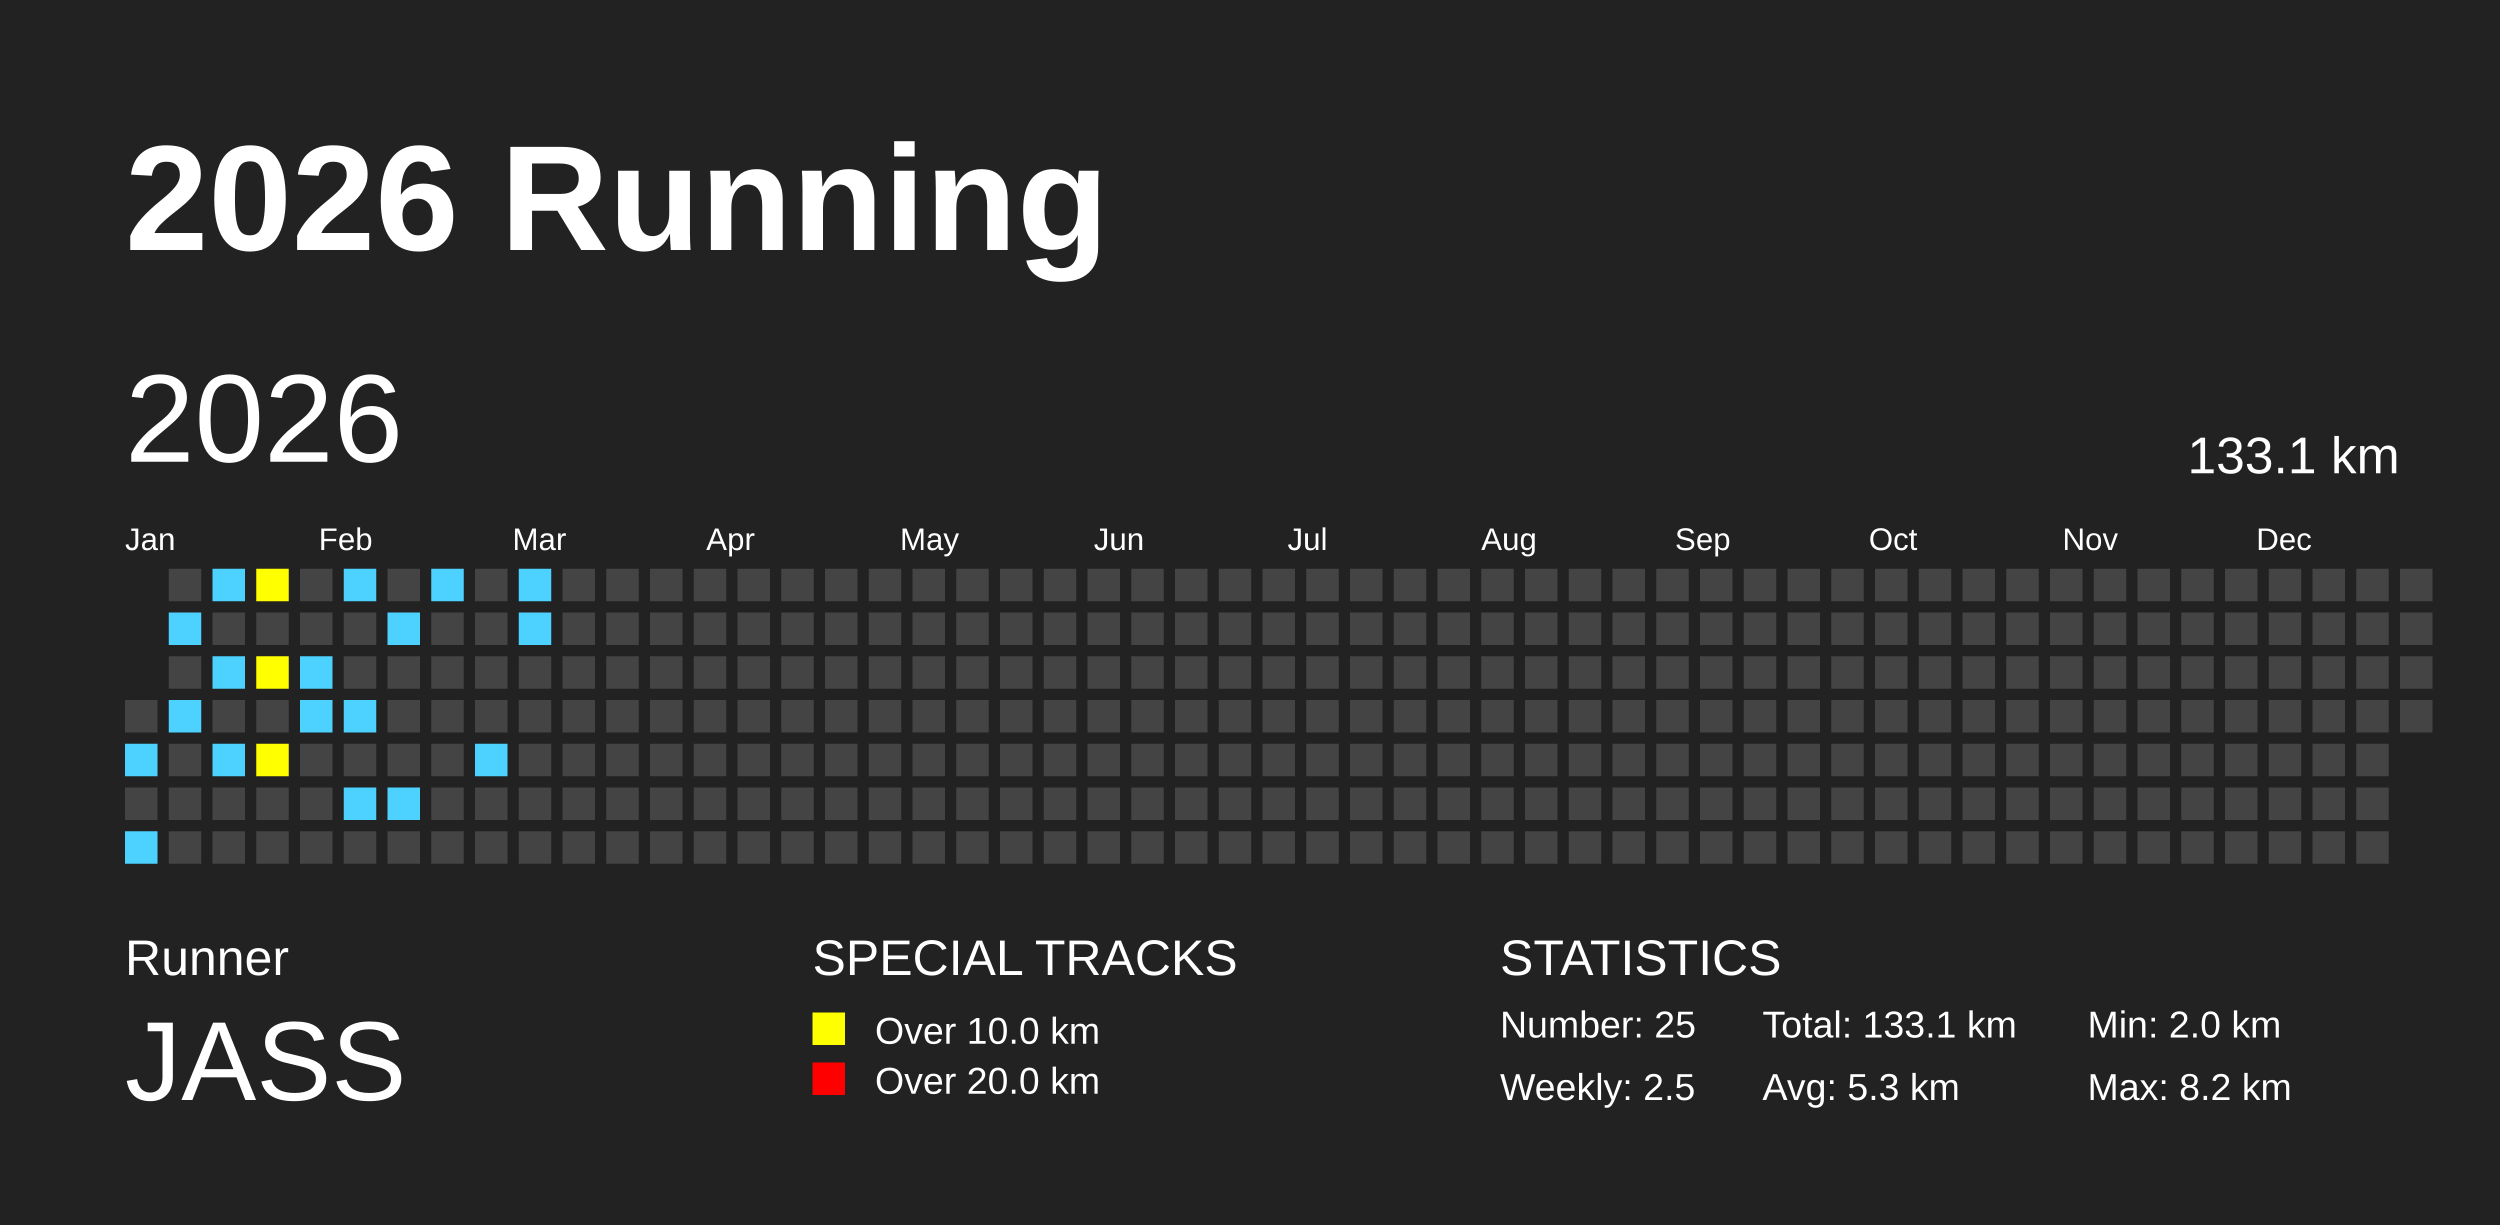
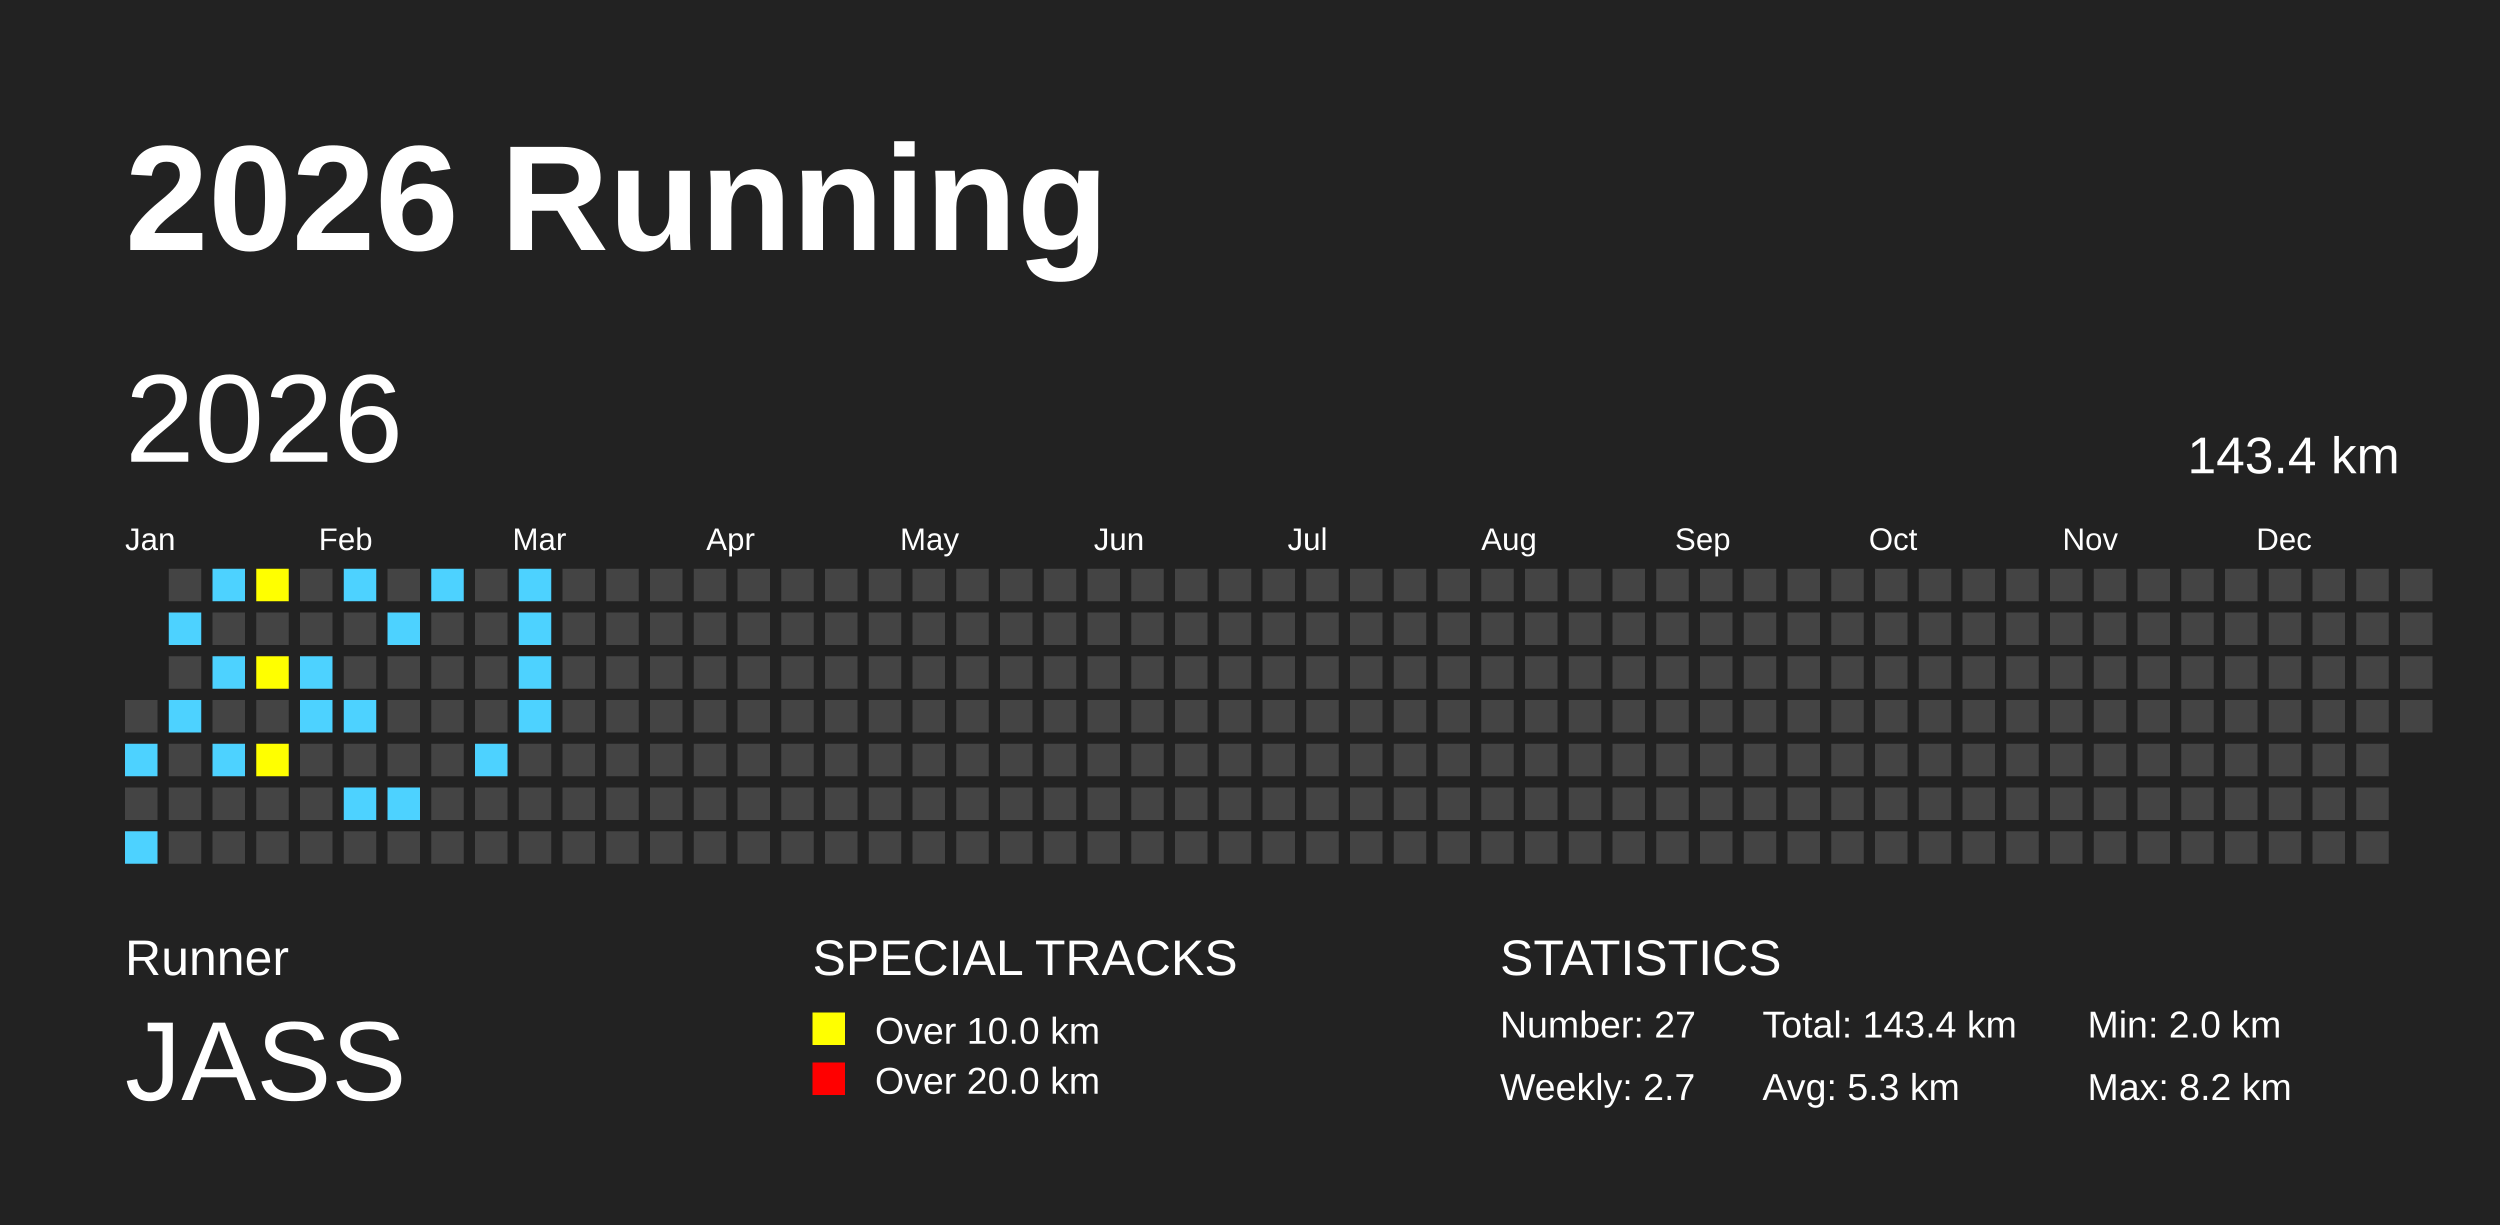
<svg xmlns="http://www.w3.org/2000/svg" baseProfile="full" height="98mm" version="1.1" viewBox="0,0,200,98" width="200mm">
  <defs />
  <rect fill="#222222" height="98" width="200" x="0" y="0" />
  <text fill="#FFFFFF" style="font-size:12px; font-family:Arial; font-weight:bold;" x="10" y="20">2026 Running</text>
  <text fill="#FFFFFF" style="font-size:4px; font-family:Arial" x="10" y="78">Runner</text>
  <text fill="#FFFFFF" style="font-size:9px; font-family:Arial" x="10" y="88">JASS</text>
  <text fill="#FFFFFF" style="font-size:4px; font-family:Arial" x="65" y="78">SPECIAL TRACKS</text>
  <rect fill="yellow" height="2.6" width="2.6" x="65" y="81" />
  <text fill="#FFFFFF" style="font-size:3px; font-family:Arial" x="70" y="83.5">Over 10.0 km</text>
  <rect fill="red" height="2.6" width="2.6" x="65" y="85" />
  <text fill="#FFFFFF" style="font-size:3px; font-family:Arial" x="70" y="87.5">Over 20.0 km</text>
  <text fill="#FFFFFF" style="font-size:4px; font-family:Arial" x="120" y="78">STATISTICS</text>
-   <text fill="#FFFFFF" style="font-size:3px; font-family:Arial" x="120" y="83">Number: 25</text>
-   <text fill="#FFFFFF" style="font-size:3px; font-family:Arial" x="120" y="88">Weekly: 2.5</text>
-   <text fill="#FFFFFF" style="font-size:3px; font-family:Arial" x="141" y="83">Total: 133.1 km</text>
+   <text fill="#FFFFFF" style="font-size:3px; font-family:Arial" x="120" y="83">Number: 27</text>
+   <text fill="#FFFFFF" style="font-size:3px; font-family:Arial" x="120" y="88">Weekly: 2.7</text>
+   <text fill="#FFFFFF" style="font-size:3px; font-family:Arial" x="141" y="83">Total: 143.4 km</text>
  <text fill="#FFFFFF" style="font-size:3px; font-family:Arial" x="141" y="88">Avg: 5.3 km</text>
  <text fill="#FFFFFF" style="font-size:3px; font-family:Arial" x="167" y="83">Min: 2.0 km</text>
  <text fill="#FFFFFF" style="font-size:3px; font-family:Arial" x="167" y="88">Max: 8.2 km</text>
  <text dominant-baseline="hanging" fill="#FFFFFF" style="font-size:10.0px; font-family:Arial;" x="10" y="30">2026</text>
-   <text dominant-baseline="hanging" fill="#FFFFFF" style="font-size:4.125px; font-family:Arial;" x="175" y="35">133.1 km</text>
+   <text dominant-baseline="hanging" fill="#FFFFFF" style="font-size:4.125px; font-family:Arial;" x="175" y="35">143.4 km</text>
  <text fill="#FFFFFF" style="font-size:2.5px; font-family:Arial" x="10.0" y="44">Jan</text>
  <text fill="#FFFFFF" style="font-size:2.5px; font-family:Arial" x="25.5" y="44">Feb</text>
  <text fill="#FFFFFF" style="font-size:2.5px; font-family:Arial" x="41.0" y="44">Mar</text>
  <text fill="#FFFFFF" style="font-size:2.5px; font-family:Arial" x="56.5" y="44">Apr</text>
  <text fill="#FFFFFF" style="font-size:2.5px; font-family:Arial" x="72.0" y="44">May</text>
  <text fill="#FFFFFF" style="font-size:2.5px; font-family:Arial" x="87.5" y="44">Jun</text>
  <text fill="#FFFFFF" style="font-size:2.5px; font-family:Arial" x="103.0" y="44">Jul</text>
  <text fill="#FFFFFF" style="font-size:2.5px; font-family:Arial" x="118.5" y="44">Aug</text>
  <text fill="#FFFFFF" style="font-size:2.5px; font-family:Arial" x="134.0" y="44">Sep</text>
  <text fill="#FFFFFF" style="font-size:2.5px; font-family:Arial" x="149.5" y="44">Oct</text>
  <text fill="#FFFFFF" style="font-size:2.5px; font-family:Arial" x="165.0" y="44">Nov</text>
  <text fill="#FFFFFF" style="font-size:2.5px; font-family:Arial" x="180.5" y="44">Dec</text>
  <rect fill="#444444" height="2.6" width="2.6" x="10.0" y="56.0" />
  <rect fill="#4DD2FF" height="2.6" width="2.6" x="10.0" y="59.5" />
  <rect fill="#444444" height="2.6" width="2.6" x="10.0" y="63.0" />
  <rect fill="#4DD2FF" height="2.6" width="2.6" x="10.0" y="66.5" />
  <rect fill="#444444" height="2.6" width="2.6" x="13.5" y="45.5" />
  <rect fill="#4DD2FF" height="2.6" width="2.6" x="13.5" y="49.0" />
  <rect fill="#444444" height="2.6" width="2.6" x="13.5" y="52.5" />
  <rect fill="#4DD2FF" height="2.6" width="2.6" x="13.5" y="56.0" />
  <rect fill="#444444" height="2.6" width="2.6" x="13.5" y="59.5" />
  <rect fill="#444444" height="2.6" width="2.6" x="13.5" y="63.0" />
  <rect fill="#444444" height="2.6" width="2.6" x="13.5" y="66.5" />
  <rect fill="#4DD2FF" height="2.6" width="2.6" x="17.0" y="45.5" />
  <rect fill="#444444" height="2.6" width="2.6" x="17.0" y="49.0" />
  <rect fill="#4DD2FF" height="2.6" width="2.6" x="17.0" y="52.5" />
  <rect fill="#444444" height="2.6" width="2.6" x="17.0" y="56.0" />
  <rect fill="#4DD2FF" height="2.6" width="2.6" x="17.0" y="59.5" />
  <rect fill="#444444" height="2.6" width="2.6" x="17.0" y="63.0" />
  <rect fill="#444444" height="2.6" width="2.6" x="17.0" y="66.5" />
  <rect fill="yellow" height="2.6" width="2.6" x="20.5" y="45.5" />
  <rect fill="#444444" height="2.6" width="2.6" x="20.5" y="49.0" />
  <rect fill="yellow" height="2.6" width="2.6" x="20.5" y="52.5" />
  <rect fill="#444444" height="2.6" width="2.6" x="20.5" y="56.0" />
  <rect fill="yellow" height="2.6" width="2.6" x="20.5" y="59.5" />
  <rect fill="#444444" height="2.6" width="2.6" x="20.5" y="63.0" />
  <rect fill="#444444" height="2.6" width="2.6" x="20.5" y="66.5" />
  <rect fill="#444444" height="2.6" width="2.6" x="24.0" y="45.5" />
  <rect fill="#444444" height="2.6" width="2.6" x="24.0" y="49.0" />
  <rect fill="#4DD2FF" height="2.6" width="2.6" x="24.0" y="52.5" />
  <rect fill="#4DD2FF" height="2.6" width="2.6" x="24.0" y="56.0" />
  <rect fill="#444444" height="2.6" width="2.6" x="24.0" y="59.5" />
  <rect fill="#444444" height="2.6" width="2.6" x="24.0" y="63.0" />
  <rect fill="#444444" height="2.6" width="2.6" x="24.0" y="66.5" />
  <rect fill="#4DD2FF" height="2.6" width="2.6" x="27.5" y="45.5" />
  <rect fill="#444444" height="2.6" width="2.6" x="27.5" y="49.0" />
  <rect fill="#444444" height="2.6" width="2.6" x="27.5" y="52.5" />
  <rect fill="#4DD2FF" height="2.6" width="2.6" x="27.5" y="56.0" />
  <rect fill="#444444" height="2.6" width="2.6" x="27.5" y="59.5" />
  <rect fill="#4DD2FF" height="2.6" width="2.6" x="27.5" y="63.0" />
  <rect fill="#444444" height="2.6" width="2.6" x="27.5" y="66.5" />
  <rect fill="#444444" height="2.6" width="2.6" x="31.0" y="45.5" />
  <rect fill="#4DD2FF" height="2.6" width="2.6" x="31.0" y="49.0" />
  <rect fill="#444444" height="2.6" width="2.6" x="31.0" y="52.5" />
  <rect fill="#444444" height="2.6" width="2.6" x="31.0" y="56.0" />
  <rect fill="#444444" height="2.6" width="2.6" x="31.0" y="59.5" />
  <rect fill="#4DD2FF" height="2.6" width="2.6" x="31.0" y="63.0" />
  <rect fill="#444444" height="2.6" width="2.6" x="31.0" y="66.5" />
  <rect fill="#4DD2FF" height="2.6" width="2.6" x="34.5" y="45.5" />
  <rect fill="#444444" height="2.6" width="2.6" x="34.5" y="49.0" />
  <rect fill="#444444" height="2.6" width="2.6" x="34.5" y="52.5" />
  <rect fill="#444444" height="2.6" width="2.6" x="34.5" y="56.0" />
  <rect fill="#444444" height="2.6" width="2.6" x="34.5" y="59.5" />
  <rect fill="#444444" height="2.6" width="2.6" x="34.5" y="63.0" />
  <rect fill="#444444" height="2.6" width="2.6" x="34.5" y="66.5" />
  <rect fill="#444444" height="2.6" width="2.6" x="38.0" y="45.5" />
  <rect fill="#444444" height="2.6" width="2.6" x="38.0" y="49.0" />
  <rect fill="#444444" height="2.6" width="2.6" x="38.0" y="52.5" />
  <rect fill="#444444" height="2.6" width="2.6" x="38.0" y="56.0" />
  <rect fill="#4DD2FF" height="2.6" width="2.6" x="38.0" y="59.5" />
  <rect fill="#444444" height="2.6" width="2.6" x="38.0" y="63.0" />
  <rect fill="#444444" height="2.6" width="2.6" x="38.0" y="66.5" />
  <rect fill="#4DD2FF" height="2.6" width="2.6" x="41.5" y="45.5" />
  <rect fill="#4DD2FF" height="2.6" width="2.6" x="41.5" y="49.0" />
-   <rect fill="#444444" height="2.6" width="2.6" x="41.5" y="52.5" />
-   <rect fill="#444444" height="2.6" width="2.6" x="41.5" y="56.0" />
+   <rect fill="#4DD2FF" height="2.6" width="2.6" x="41.5" y="52.5" />
+   <rect fill="#4DD2FF" height="2.6" width="2.6" x="41.5" y="56.0" />
  <rect fill="#444444" height="2.6" width="2.6" x="41.5" y="59.5" />
  <rect fill="#444444" height="2.6" width="2.6" x="41.5" y="63.0" />
  <rect fill="#444444" height="2.6" width="2.6" x="41.5" y="66.5" />
  <rect fill="#444444" height="2.6" width="2.6" x="45.0" y="45.5" />
  <rect fill="#444444" height="2.6" width="2.6" x="45.0" y="49.0" />
  <rect fill="#444444" height="2.6" width="2.6" x="45.0" y="52.5" />
  <rect fill="#444444" height="2.6" width="2.6" x="45.0" y="56.0" />
  <rect fill="#444444" height="2.6" width="2.6" x="45.0" y="59.5" />
  <rect fill="#444444" height="2.6" width="2.6" x="45.0" y="63.0" />
  <rect fill="#444444" height="2.6" width="2.6" x="45.0" y="66.5" />
  <rect fill="#444444" height="2.6" width="2.6" x="48.5" y="45.5" />
  <rect fill="#444444" height="2.6" width="2.6" x="48.5" y="49.0" />
  <rect fill="#444444" height="2.6" width="2.6" x="48.5" y="52.5" />
  <rect fill="#444444" height="2.6" width="2.6" x="48.5" y="56.0" />
  <rect fill="#444444" height="2.6" width="2.6" x="48.5" y="59.5" />
  <rect fill="#444444" height="2.6" width="2.6" x="48.5" y="63.0" />
  <rect fill="#444444" height="2.6" width="2.6" x="48.5" y="66.5" />
  <rect fill="#444444" height="2.6" width="2.6" x="52.0" y="45.5" />
  <rect fill="#444444" height="2.6" width="2.6" x="52.0" y="49.0" />
  <rect fill="#444444" height="2.6" width="2.6" x="52.0" y="52.5" />
  <rect fill="#444444" height="2.6" width="2.6" x="52.0" y="56.0" />
  <rect fill="#444444" height="2.6" width="2.6" x="52.0" y="59.5" />
  <rect fill="#444444" height="2.6" width="2.6" x="52.0" y="63.0" />
  <rect fill="#444444" height="2.6" width="2.6" x="52.0" y="66.5" />
  <rect fill="#444444" height="2.6" width="2.6" x="55.5" y="45.5" />
  <rect fill="#444444" height="2.6" width="2.6" x="55.5" y="49.0" />
  <rect fill="#444444" height="2.6" width="2.6" x="55.5" y="52.5" />
  <rect fill="#444444" height="2.6" width="2.6" x="55.5" y="56.0" />
  <rect fill="#444444" height="2.6" width="2.6" x="55.5" y="59.5" />
  <rect fill="#444444" height="2.6" width="2.6" x="55.5" y="63.0" />
  <rect fill="#444444" height="2.6" width="2.6" x="55.5" y="66.5" />
  <rect fill="#444444" height="2.6" width="2.6" x="59.0" y="45.5" />
  <rect fill="#444444" height="2.6" width="2.6" x="59.0" y="49.0" />
  <rect fill="#444444" height="2.6" width="2.6" x="59.0" y="52.5" />
  <rect fill="#444444" height="2.6" width="2.6" x="59.0" y="56.0" />
  <rect fill="#444444" height="2.6" width="2.6" x="59.0" y="59.5" />
  <rect fill="#444444" height="2.6" width="2.6" x="59.0" y="63.0" />
  <rect fill="#444444" height="2.6" width="2.6" x="59.0" y="66.5" />
  <rect fill="#444444" height="2.6" width="2.6" x="62.5" y="45.5" />
  <rect fill="#444444" height="2.6" width="2.6" x="62.5" y="49.0" />
  <rect fill="#444444" height="2.6" width="2.6" x="62.5" y="52.5" />
  <rect fill="#444444" height="2.6" width="2.6" x="62.5" y="56.0" />
  <rect fill="#444444" height="2.6" width="2.6" x="62.5" y="59.5" />
  <rect fill="#444444" height="2.6" width="2.6" x="62.5" y="63.0" />
  <rect fill="#444444" height="2.6" width="2.6" x="62.5" y="66.5" />
  <rect fill="#444444" height="2.6" width="2.6" x="66.0" y="45.5" />
  <rect fill="#444444" height="2.6" width="2.6" x="66.0" y="49.0" />
  <rect fill="#444444" height="2.6" width="2.6" x="66.0" y="52.5" />
  <rect fill="#444444" height="2.6" width="2.6" x="66.0" y="56.0" />
  <rect fill="#444444" height="2.6" width="2.6" x="66.0" y="59.5" />
  <rect fill="#444444" height="2.6" width="2.6" x="66.0" y="63.0" />
  <rect fill="#444444" height="2.6" width="2.6" x="66.0" y="66.5" />
  <rect fill="#444444" height="2.6" width="2.6" x="69.5" y="45.5" />
  <rect fill="#444444" height="2.6" width="2.6" x="69.5" y="49.0" />
  <rect fill="#444444" height="2.6" width="2.6" x="69.5" y="52.5" />
  <rect fill="#444444" height="2.6" width="2.6" x="69.5" y="56.0" />
  <rect fill="#444444" height="2.6" width="2.6" x="69.5" y="59.5" />
  <rect fill="#444444" height="2.6" width="2.6" x="69.5" y="63.0" />
  <rect fill="#444444" height="2.6" width="2.6" x="69.5" y="66.5" />
  <rect fill="#444444" height="2.6" width="2.6" x="73.0" y="45.5" />
  <rect fill="#444444" height="2.6" width="2.6" x="73.0" y="49.0" />
  <rect fill="#444444" height="2.6" width="2.6" x="73.0" y="52.5" />
  <rect fill="#444444" height="2.6" width="2.6" x="73.0" y="56.0" />
  <rect fill="#444444" height="2.6" width="2.6" x="73.0" y="59.5" />
  <rect fill="#444444" height="2.6" width="2.6" x="73.0" y="63.0" />
  <rect fill="#444444" height="2.6" width="2.6" x="73.0" y="66.5" />
  <rect fill="#444444" height="2.6" width="2.6" x="76.5" y="45.5" />
  <rect fill="#444444" height="2.6" width="2.6" x="76.5" y="49.0" />
  <rect fill="#444444" height="2.6" width="2.6" x="76.5" y="52.5" />
  <rect fill="#444444" height="2.6" width="2.6" x="76.5" y="56.0" />
  <rect fill="#444444" height="2.6" width="2.6" x="76.5" y="59.5" />
  <rect fill="#444444" height="2.6" width="2.6" x="76.5" y="63.0" />
  <rect fill="#444444" height="2.6" width="2.6" x="76.5" y="66.5" />
  <rect fill="#444444" height="2.6" width="2.6" x="80.0" y="45.5" />
  <rect fill="#444444" height="2.6" width="2.6" x="80.0" y="49.0" />
  <rect fill="#444444" height="2.6" width="2.6" x="80.0" y="52.5" />
  <rect fill="#444444" height="2.6" width="2.6" x="80.0" y="56.0" />
  <rect fill="#444444" height="2.6" width="2.6" x="80.0" y="59.5" />
  <rect fill="#444444" height="2.6" width="2.6" x="80.0" y="63.0" />
  <rect fill="#444444" height="2.6" width="2.6" x="80.0" y="66.5" />
  <rect fill="#444444" height="2.6" width="2.6" x="83.5" y="45.5" />
  <rect fill="#444444" height="2.6" width="2.6" x="83.5" y="49.0" />
  <rect fill="#444444" height="2.6" width="2.6" x="83.5" y="52.5" />
  <rect fill="#444444" height="2.6" width="2.6" x="83.5" y="56.0" />
  <rect fill="#444444" height="2.6" width="2.6" x="83.5" y="59.5" />
  <rect fill="#444444" height="2.6" width="2.6" x="83.5" y="63.0" />
  <rect fill="#444444" height="2.6" width="2.6" x="83.5" y="66.5" />
  <rect fill="#444444" height="2.6" width="2.6" x="87.0" y="45.5" />
  <rect fill="#444444" height="2.6" width="2.6" x="87.0" y="49.0" />
  <rect fill="#444444" height="2.6" width="2.6" x="87.0" y="52.5" />
  <rect fill="#444444" height="2.6" width="2.6" x="87.0" y="56.0" />
  <rect fill="#444444" height="2.6" width="2.6" x="87.0" y="59.5" />
  <rect fill="#444444" height="2.6" width="2.6" x="87.0" y="63.0" />
  <rect fill="#444444" height="2.6" width="2.6" x="87.0" y="66.5" />
  <rect fill="#444444" height="2.6" width="2.6" x="90.5" y="45.5" />
  <rect fill="#444444" height="2.6" width="2.6" x="90.5" y="49.0" />
  <rect fill="#444444" height="2.6" width="2.6" x="90.5" y="52.5" />
  <rect fill="#444444" height="2.6" width="2.6" x="90.5" y="56.0" />
  <rect fill="#444444" height="2.6" width="2.6" x="90.5" y="59.5" />
  <rect fill="#444444" height="2.6" width="2.6" x="90.5" y="63.0" />
  <rect fill="#444444" height="2.6" width="2.6" x="90.5" y="66.5" />
  <rect fill="#444444" height="2.6" width="2.6" x="94.0" y="45.5" />
  <rect fill="#444444" height="2.6" width="2.6" x="94.0" y="49.0" />
  <rect fill="#444444" height="2.6" width="2.6" x="94.0" y="52.5" />
  <rect fill="#444444" height="2.6" width="2.6" x="94.0" y="56.0" />
  <rect fill="#444444" height="2.6" width="2.6" x="94.0" y="59.5" />
  <rect fill="#444444" height="2.6" width="2.6" x="94.0" y="63.0" />
  <rect fill="#444444" height="2.6" width="2.6" x="94.0" y="66.5" />
  <rect fill="#444444" height="2.6" width="2.6" x="97.5" y="45.5" />
  <rect fill="#444444" height="2.6" width="2.6" x="97.5" y="49.0" />
  <rect fill="#444444" height="2.6" width="2.6" x="97.5" y="52.5" />
  <rect fill="#444444" height="2.6" width="2.6" x="97.5" y="56.0" />
  <rect fill="#444444" height="2.6" width="2.6" x="97.5" y="59.5" />
  <rect fill="#444444" height="2.6" width="2.6" x="97.5" y="63.0" />
  <rect fill="#444444" height="2.6" width="2.6" x="97.5" y="66.5" />
  <rect fill="#444444" height="2.6" width="2.6" x="101.0" y="45.5" />
  <rect fill="#444444" height="2.6" width="2.6" x="101.0" y="49.0" />
  <rect fill="#444444" height="2.6" width="2.6" x="101.0" y="52.5" />
  <rect fill="#444444" height="2.6" width="2.6" x="101.0" y="56.0" />
  <rect fill="#444444" height="2.6" width="2.6" x="101.0" y="59.5" />
  <rect fill="#444444" height="2.6" width="2.6" x="101.0" y="63.0" />
  <rect fill="#444444" height="2.6" width="2.6" x="101.0" y="66.5" />
  <rect fill="#444444" height="2.6" width="2.6" x="104.5" y="45.5" />
  <rect fill="#444444" height="2.6" width="2.6" x="104.5" y="49.0" />
  <rect fill="#444444" height="2.6" width="2.6" x="104.5" y="52.5" />
  <rect fill="#444444" height="2.6" width="2.6" x="104.5" y="56.0" />
  <rect fill="#444444" height="2.6" width="2.6" x="104.5" y="59.5" />
  <rect fill="#444444" height="2.6" width="2.6" x="104.5" y="63.0" />
  <rect fill="#444444" height="2.6" width="2.6" x="104.5" y="66.5" />
  <rect fill="#444444" height="2.6" width="2.6" x="108.0" y="45.5" />
  <rect fill="#444444" height="2.6" width="2.6" x="108.0" y="49.0" />
  <rect fill="#444444" height="2.6" width="2.6" x="108.0" y="52.5" />
  <rect fill="#444444" height="2.6" width="2.6" x="108.0" y="56.0" />
  <rect fill="#444444" height="2.6" width="2.6" x="108.0" y="59.5" />
  <rect fill="#444444" height="2.6" width="2.6" x="108.0" y="63.0" />
  <rect fill="#444444" height="2.6" width="2.6" x="108.0" y="66.5" />
  <rect fill="#444444" height="2.6" width="2.6" x="111.5" y="45.5" />
  <rect fill="#444444" height="2.6" width="2.6" x="111.5" y="49.0" />
  <rect fill="#444444" height="2.6" width="2.6" x="111.5" y="52.5" />
  <rect fill="#444444" height="2.6" width="2.6" x="111.5" y="56.0" />
  <rect fill="#444444" height="2.6" width="2.6" x="111.5" y="59.5" />
  <rect fill="#444444" height="2.6" width="2.6" x="111.5" y="63.0" />
  <rect fill="#444444" height="2.6" width="2.6" x="111.5" y="66.5" />
  <rect fill="#444444" height="2.6" width="2.6" x="115.0" y="45.5" />
  <rect fill="#444444" height="2.6" width="2.6" x="115.0" y="49.0" />
  <rect fill="#444444" height="2.6" width="2.6" x="115.0" y="52.5" />
  <rect fill="#444444" height="2.6" width="2.6" x="115.0" y="56.0" />
  <rect fill="#444444" height="2.6" width="2.6" x="115.0" y="59.5" />
  <rect fill="#444444" height="2.6" width="2.6" x="115.0" y="63.0" />
  <rect fill="#444444" height="2.6" width="2.6" x="115.0" y="66.5" />
  <rect fill="#444444" height="2.6" width="2.6" x="118.5" y="45.5" />
  <rect fill="#444444" height="2.6" width="2.6" x="118.5" y="49.0" />
  <rect fill="#444444" height="2.6" width="2.6" x="118.5" y="52.5" />
  <rect fill="#444444" height="2.6" width="2.6" x="118.5" y="56.0" />
  <rect fill="#444444" height="2.6" width="2.6" x="118.5" y="59.5" />
  <rect fill="#444444" height="2.6" width="2.6" x="118.5" y="63.0" />
  <rect fill="#444444" height="2.6" width="2.6" x="118.5" y="66.5" />
  <rect fill="#444444" height="2.6" width="2.6" x="122.0" y="45.5" />
  <rect fill="#444444" height="2.6" width="2.6" x="122.0" y="49.0" />
  <rect fill="#444444" height="2.6" width="2.6" x="122.0" y="52.5" />
  <rect fill="#444444" height="2.6" width="2.6" x="122.0" y="56.0" />
  <rect fill="#444444" height="2.6" width="2.6" x="122.0" y="59.5" />
  <rect fill="#444444" height="2.6" width="2.6" x="122.0" y="63.0" />
  <rect fill="#444444" height="2.6" width="2.6" x="122.0" y="66.5" />
  <rect fill="#444444" height="2.6" width="2.6" x="125.5" y="45.5" />
  <rect fill="#444444" height="2.6" width="2.6" x="125.5" y="49.0" />
  <rect fill="#444444" height="2.6" width="2.6" x="125.5" y="52.5" />
  <rect fill="#444444" height="2.6" width="2.6" x="125.5" y="56.0" />
  <rect fill="#444444" height="2.6" width="2.6" x="125.5" y="59.5" />
  <rect fill="#444444" height="2.6" width="2.6" x="125.5" y="63.0" />
  <rect fill="#444444" height="2.6" width="2.6" x="125.5" y="66.5" />
  <rect fill="#444444" height="2.6" width="2.6" x="129.0" y="45.5" />
  <rect fill="#444444" height="2.6" width="2.6" x="129.0" y="49.0" />
  <rect fill="#444444" height="2.6" width="2.6" x="129.0" y="52.5" />
  <rect fill="#444444" height="2.6" width="2.6" x="129.0" y="56.0" />
  <rect fill="#444444" height="2.6" width="2.6" x="129.0" y="59.5" />
  <rect fill="#444444" height="2.6" width="2.6" x="129.0" y="63.0" />
  <rect fill="#444444" height="2.6" width="2.6" x="129.0" y="66.5" />
  <rect fill="#444444" height="2.6" width="2.6" x="132.5" y="45.5" />
  <rect fill="#444444" height="2.6" width="2.6" x="132.5" y="49.0" />
  <rect fill="#444444" height="2.6" width="2.6" x="132.5" y="52.5" />
  <rect fill="#444444" height="2.6" width="2.6" x="132.5" y="56.0" />
  <rect fill="#444444" height="2.6" width="2.6" x="132.5" y="59.5" />
  <rect fill="#444444" height="2.6" width="2.6" x="132.5" y="63.0" />
  <rect fill="#444444" height="2.6" width="2.6" x="132.5" y="66.5" />
  <rect fill="#444444" height="2.6" width="2.6" x="136.0" y="45.5" />
  <rect fill="#444444" height="2.6" width="2.6" x="136.0" y="49.0" />
  <rect fill="#444444" height="2.6" width="2.6" x="136.0" y="52.5" />
  <rect fill="#444444" height="2.6" width="2.6" x="136.0" y="56.0" />
  <rect fill="#444444" height="2.6" width="2.6" x="136.0" y="59.5" />
  <rect fill="#444444" height="2.6" width="2.6" x="136.0" y="63.0" />
  <rect fill="#444444" height="2.6" width="2.6" x="136.0" y="66.5" />
  <rect fill="#444444" height="2.6" width="2.6" x="139.5" y="45.5" />
  <rect fill="#444444" height="2.6" width="2.6" x="139.5" y="49.0" />
  <rect fill="#444444" height="2.6" width="2.6" x="139.5" y="52.5" />
  <rect fill="#444444" height="2.6" width="2.6" x="139.5" y="56.0" />
  <rect fill="#444444" height="2.6" width="2.6" x="139.5" y="59.5" />
  <rect fill="#444444" height="2.6" width="2.6" x="139.5" y="63.0" />
  <rect fill="#444444" height="2.6" width="2.6" x="139.5" y="66.5" />
  <rect fill="#444444" height="2.6" width="2.6" x="143.0" y="45.5" />
  <rect fill="#444444" height="2.6" width="2.6" x="143.0" y="49.0" />
  <rect fill="#444444" height="2.6" width="2.6" x="143.0" y="52.5" />
  <rect fill="#444444" height="2.6" width="2.6" x="143.0" y="56.0" />
  <rect fill="#444444" height="2.6" width="2.6" x="143.0" y="59.5" />
  <rect fill="#444444" height="2.6" width="2.6" x="143.0" y="63.0" />
  <rect fill="#444444" height="2.6" width="2.6" x="143.0" y="66.5" />
  <rect fill="#444444" height="2.6" width="2.6" x="146.5" y="45.5" />
  <rect fill="#444444" height="2.6" width="2.6" x="146.5" y="49.0" />
  <rect fill="#444444" height="2.6" width="2.6" x="146.5" y="52.5" />
  <rect fill="#444444" height="2.6" width="2.6" x="146.5" y="56.0" />
  <rect fill="#444444" height="2.6" width="2.6" x="146.5" y="59.5" />
  <rect fill="#444444" height="2.6" width="2.6" x="146.5" y="63.0" />
  <rect fill="#444444" height="2.6" width="2.6" x="146.5" y="66.5" />
  <rect fill="#444444" height="2.6" width="2.6" x="150.0" y="45.5" />
  <rect fill="#444444" height="2.6" width="2.6" x="150.0" y="49.0" />
  <rect fill="#444444" height="2.6" width="2.6" x="150.0" y="52.5" />
  <rect fill="#444444" height="2.6" width="2.6" x="150.0" y="56.0" />
  <rect fill="#444444" height="2.6" width="2.6" x="150.0" y="59.5" />
  <rect fill="#444444" height="2.6" width="2.6" x="150.0" y="63.0" />
  <rect fill="#444444" height="2.6" width="2.6" x="150.0" y="66.5" />
  <rect fill="#444444" height="2.6" width="2.6" x="153.5" y="45.5" />
  <rect fill="#444444" height="2.6" width="2.6" x="153.5" y="49.0" />
  <rect fill="#444444" height="2.6" width="2.6" x="153.5" y="52.5" />
  <rect fill="#444444" height="2.6" width="2.6" x="153.5" y="56.0" />
  <rect fill="#444444" height="2.6" width="2.6" x="153.5" y="59.5" />
  <rect fill="#444444" height="2.6" width="2.6" x="153.5" y="63.0" />
  <rect fill="#444444" height="2.6" width="2.6" x="153.5" y="66.5" />
  <rect fill="#444444" height="2.6" width="2.6" x="157.0" y="45.5" />
  <rect fill="#444444" height="2.6" width="2.6" x="157.0" y="49.0" />
  <rect fill="#444444" height="2.6" width="2.6" x="157.0" y="52.5" />
  <rect fill="#444444" height="2.6" width="2.6" x="157.0" y="56.0" />
  <rect fill="#444444" height="2.6" width="2.6" x="157.0" y="59.5" />
  <rect fill="#444444" height="2.6" width="2.6" x="157.0" y="63.0" />
  <rect fill="#444444" height="2.6" width="2.6" x="157.0" y="66.5" />
  <rect fill="#444444" height="2.6" width="2.6" x="160.5" y="45.5" />
  <rect fill="#444444" height="2.6" width="2.6" x="160.5" y="49.0" />
  <rect fill="#444444" height="2.6" width="2.6" x="160.5" y="52.5" />
  <rect fill="#444444" height="2.6" width="2.6" x="160.5" y="56.0" />
  <rect fill="#444444" height="2.6" width="2.6" x="160.5" y="59.5" />
  <rect fill="#444444" height="2.6" width="2.6" x="160.5" y="63.0" />
  <rect fill="#444444" height="2.6" width="2.6" x="160.5" y="66.5" />
  <rect fill="#444444" height="2.6" width="2.6" x="164.0" y="45.5" />
  <rect fill="#444444" height="2.6" width="2.6" x="164.0" y="49.0" />
  <rect fill="#444444" height="2.6" width="2.6" x="164.0" y="52.5" />
  <rect fill="#444444" height="2.6" width="2.6" x="164.0" y="56.0" />
  <rect fill="#444444" height="2.6" width="2.6" x="164.0" y="59.5" />
  <rect fill="#444444" height="2.6" width="2.6" x="164.0" y="63.0" />
  <rect fill="#444444" height="2.6" width="2.6" x="164.0" y="66.5" />
  <rect fill="#444444" height="2.6" width="2.6" x="167.5" y="45.5" />
  <rect fill="#444444" height="2.6" width="2.6" x="167.5" y="49.0" />
  <rect fill="#444444" height="2.6" width="2.6" x="167.5" y="52.5" />
  <rect fill="#444444" height="2.6" width="2.6" x="167.5" y="56.0" />
  <rect fill="#444444" height="2.6" width="2.6" x="167.5" y="59.5" />
  <rect fill="#444444" height="2.6" width="2.6" x="167.5" y="63.0" />
  <rect fill="#444444" height="2.6" width="2.6" x="167.5" y="66.5" />
  <rect fill="#444444" height="2.6" width="2.6" x="171.0" y="45.5" />
  <rect fill="#444444" height="2.6" width="2.6" x="171.0" y="49.0" />
  <rect fill="#444444" height="2.6" width="2.6" x="171.0" y="52.5" />
  <rect fill="#444444" height="2.6" width="2.6" x="171.0" y="56.0" />
  <rect fill="#444444" height="2.6" width="2.6" x="171.0" y="59.5" />
  <rect fill="#444444" height="2.6" width="2.6" x="171.0" y="63.0" />
  <rect fill="#444444" height="2.6" width="2.6" x="171.0" y="66.5" />
  <rect fill="#444444" height="2.6" width="2.6" x="174.5" y="45.5" />
  <rect fill="#444444" height="2.6" width="2.6" x="174.5" y="49.0" />
  <rect fill="#444444" height="2.6" width="2.6" x="174.5" y="52.5" />
  <rect fill="#444444" height="2.6" width="2.6" x="174.5" y="56.0" />
  <rect fill="#444444" height="2.6" width="2.6" x="174.5" y="59.5" />
  <rect fill="#444444" height="2.6" width="2.6" x="174.5" y="63.0" />
  <rect fill="#444444" height="2.6" width="2.6" x="174.5" y="66.5" />
  <rect fill="#444444" height="2.6" width="2.6" x="178.0" y="45.5" />
  <rect fill="#444444" height="2.6" width="2.6" x="178.0" y="49.0" />
  <rect fill="#444444" height="2.6" width="2.6" x="178.0" y="52.5" />
  <rect fill="#444444" height="2.6" width="2.6" x="178.0" y="56.0" />
  <rect fill="#444444" height="2.6" width="2.6" x="178.0" y="59.5" />
  <rect fill="#444444" height="2.6" width="2.6" x="178.0" y="63.0" />
  <rect fill="#444444" height="2.6" width="2.6" x="178.0" y="66.5" />
  <rect fill="#444444" height="2.6" width="2.6" x="181.5" y="45.5" />
  <rect fill="#444444" height="2.6" width="2.6" x="181.5" y="49.0" />
  <rect fill="#444444" height="2.6" width="2.6" x="181.5" y="52.5" />
  <rect fill="#444444" height="2.6" width="2.6" x="181.5" y="56.0" />
  <rect fill="#444444" height="2.6" width="2.6" x="181.5" y="59.5" />
  <rect fill="#444444" height="2.6" width="2.6" x="181.5" y="63.0" />
  <rect fill="#444444" height="2.6" width="2.6" x="181.5" y="66.5" />
  <rect fill="#444444" height="2.6" width="2.6" x="185.0" y="45.5" />
  <rect fill="#444444" height="2.6" width="2.6" x="185.0" y="49.0" />
  <rect fill="#444444" height="2.6" width="2.6" x="185.0" y="52.5" />
  <rect fill="#444444" height="2.6" width="2.6" x="185.0" y="56.0" />
  <rect fill="#444444" height="2.6" width="2.6" x="185.0" y="59.5" />
  <rect fill="#444444" height="2.6" width="2.6" x="185.0" y="63.0" />
  <rect fill="#444444" height="2.6" width="2.6" x="185.0" y="66.5" />
  <rect fill="#444444" height="2.6" width="2.6" x="188.5" y="45.5" />
  <rect fill="#444444" height="2.6" width="2.6" x="188.5" y="49.0" />
  <rect fill="#444444" height="2.6" width="2.6" x="188.5" y="52.5" />
  <rect fill="#444444" height="2.6" width="2.6" x="188.5" y="56.0" />
  <rect fill="#444444" height="2.6" width="2.6" x="188.5" y="59.5" />
  <rect fill="#444444" height="2.6" width="2.6" x="188.5" y="63.0" />
  <rect fill="#444444" height="2.6" width="2.6" x="188.5" y="66.5" />
  <rect fill="#444444" height="2.6" width="2.6" x="192.0" y="45.5" />
  <rect fill="#444444" height="2.6" width="2.6" x="192.0" y="49.0" />
  <rect fill="#444444" height="2.6" width="2.6" x="192.0" y="52.5" />
  <rect fill="#444444" height="2.6" width="2.6" x="192.0" y="56.0" />
</svg>
